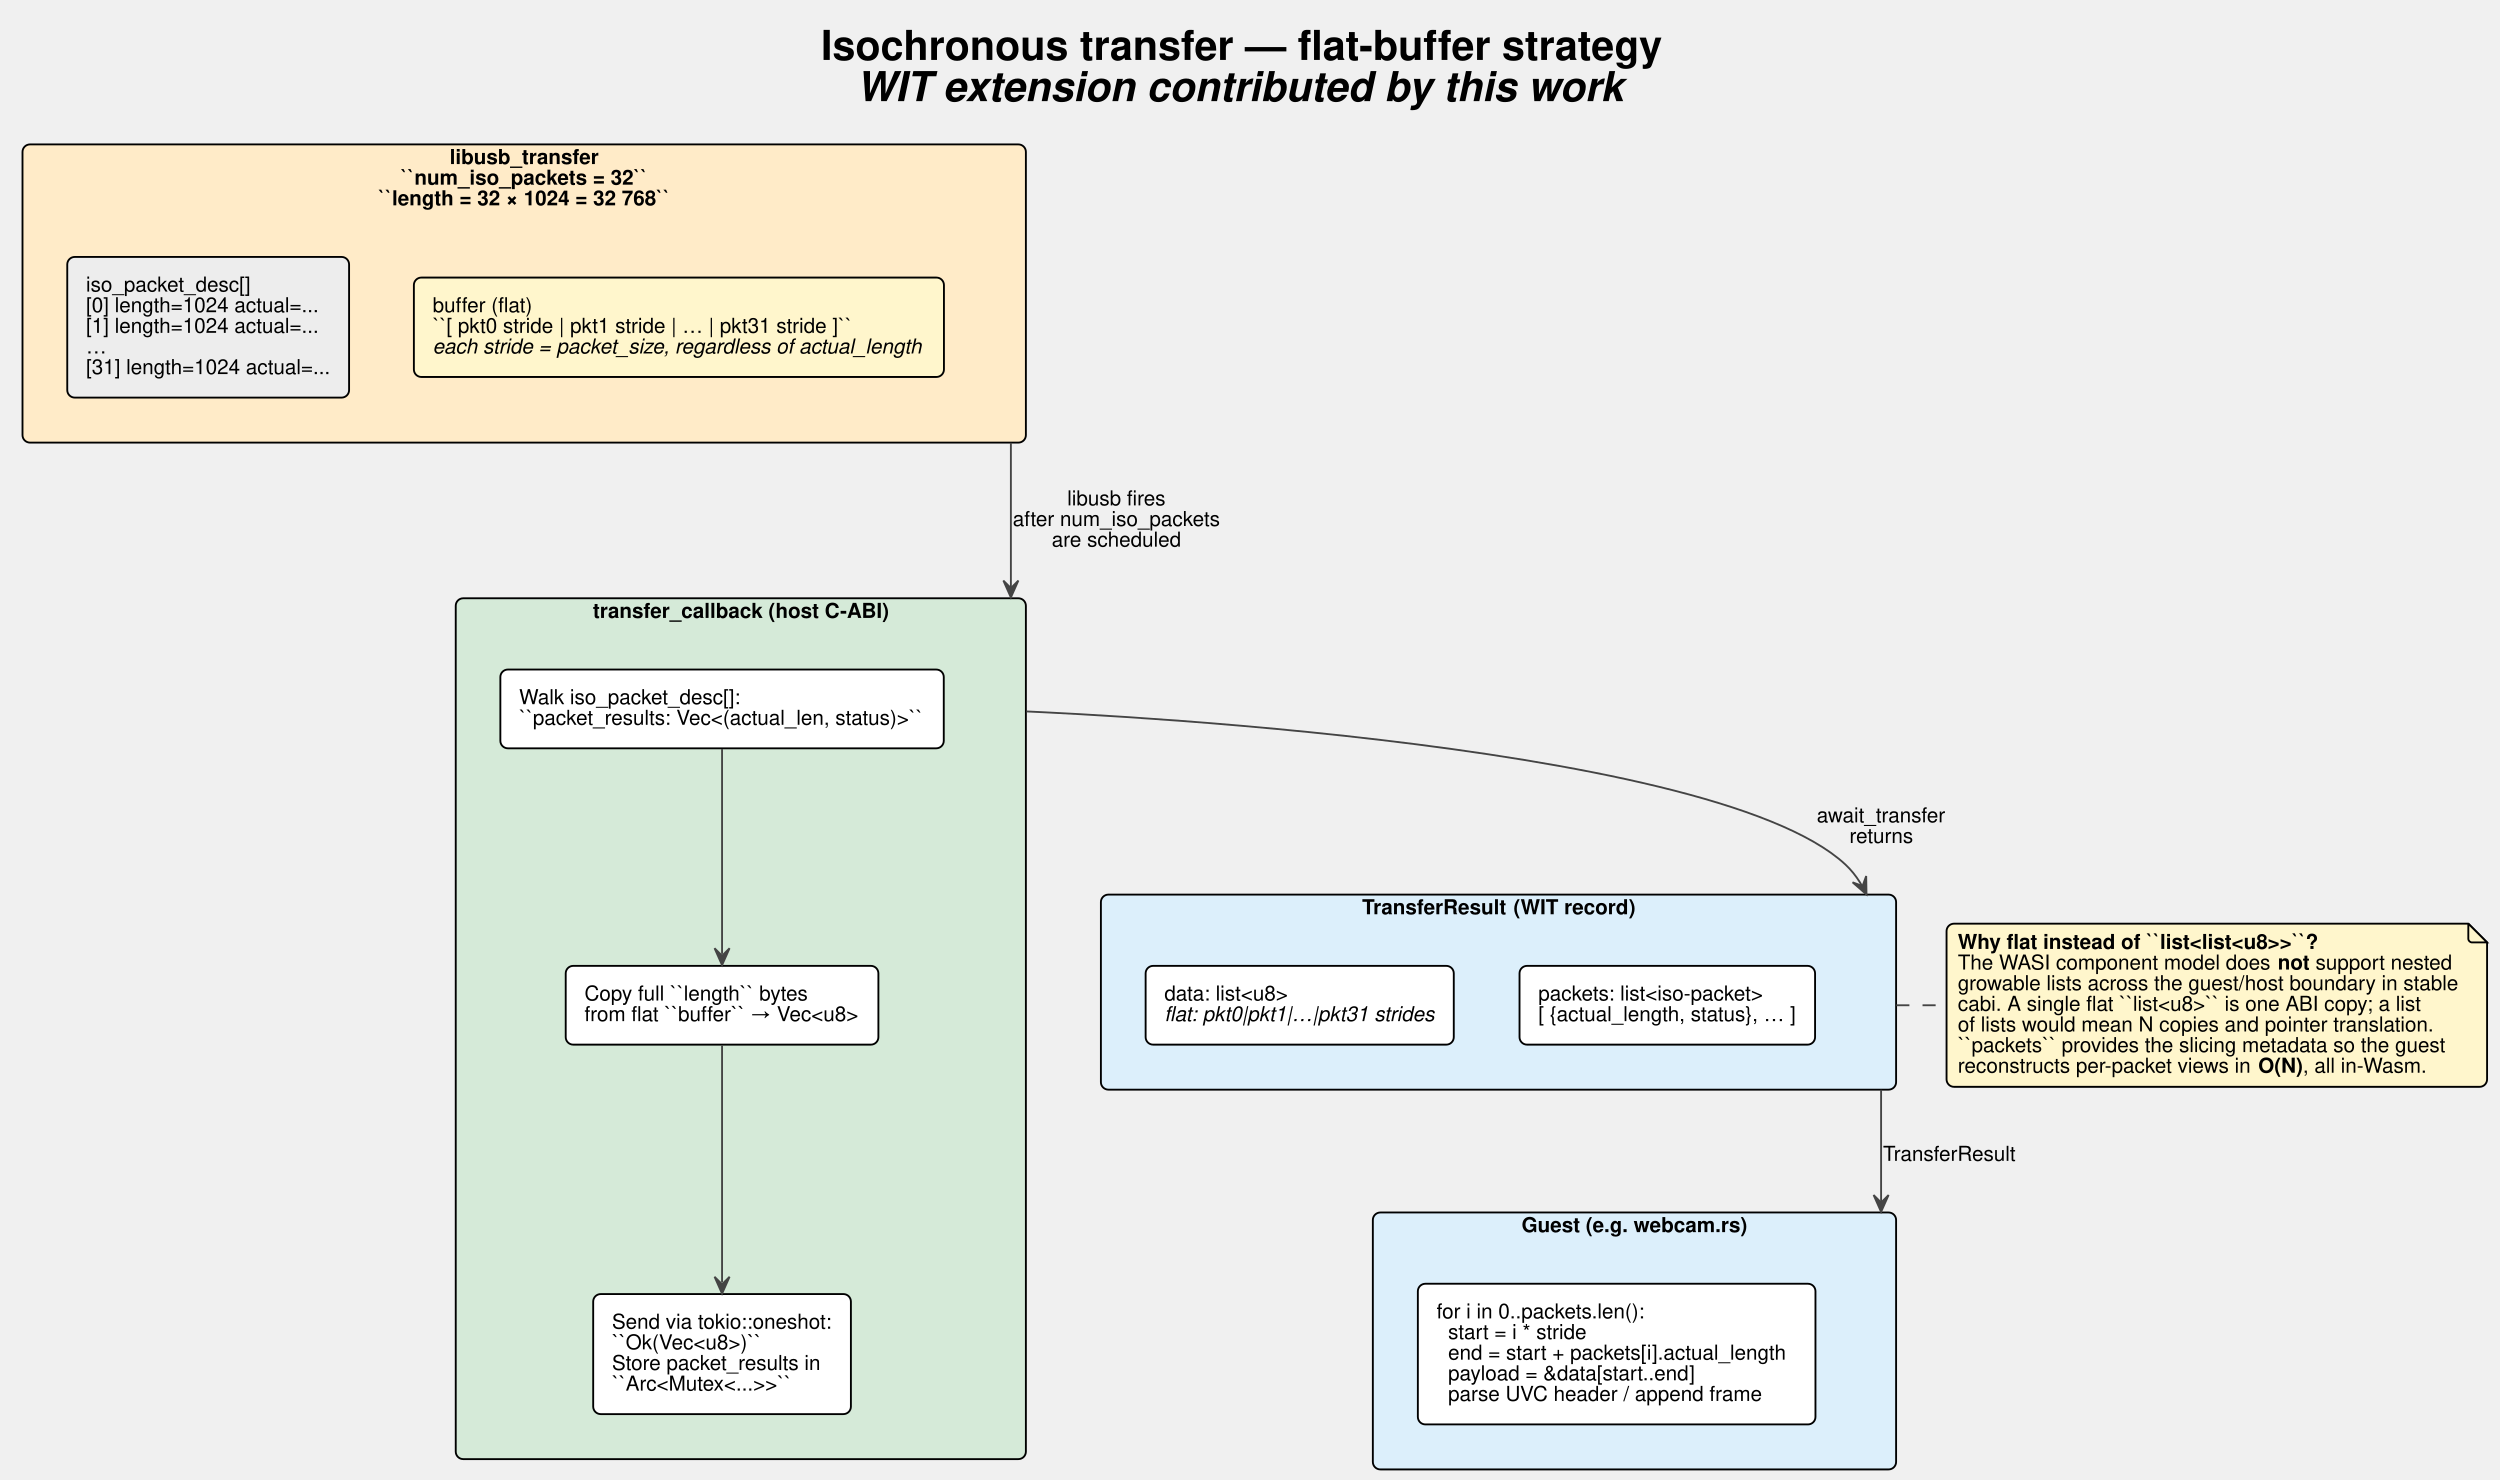
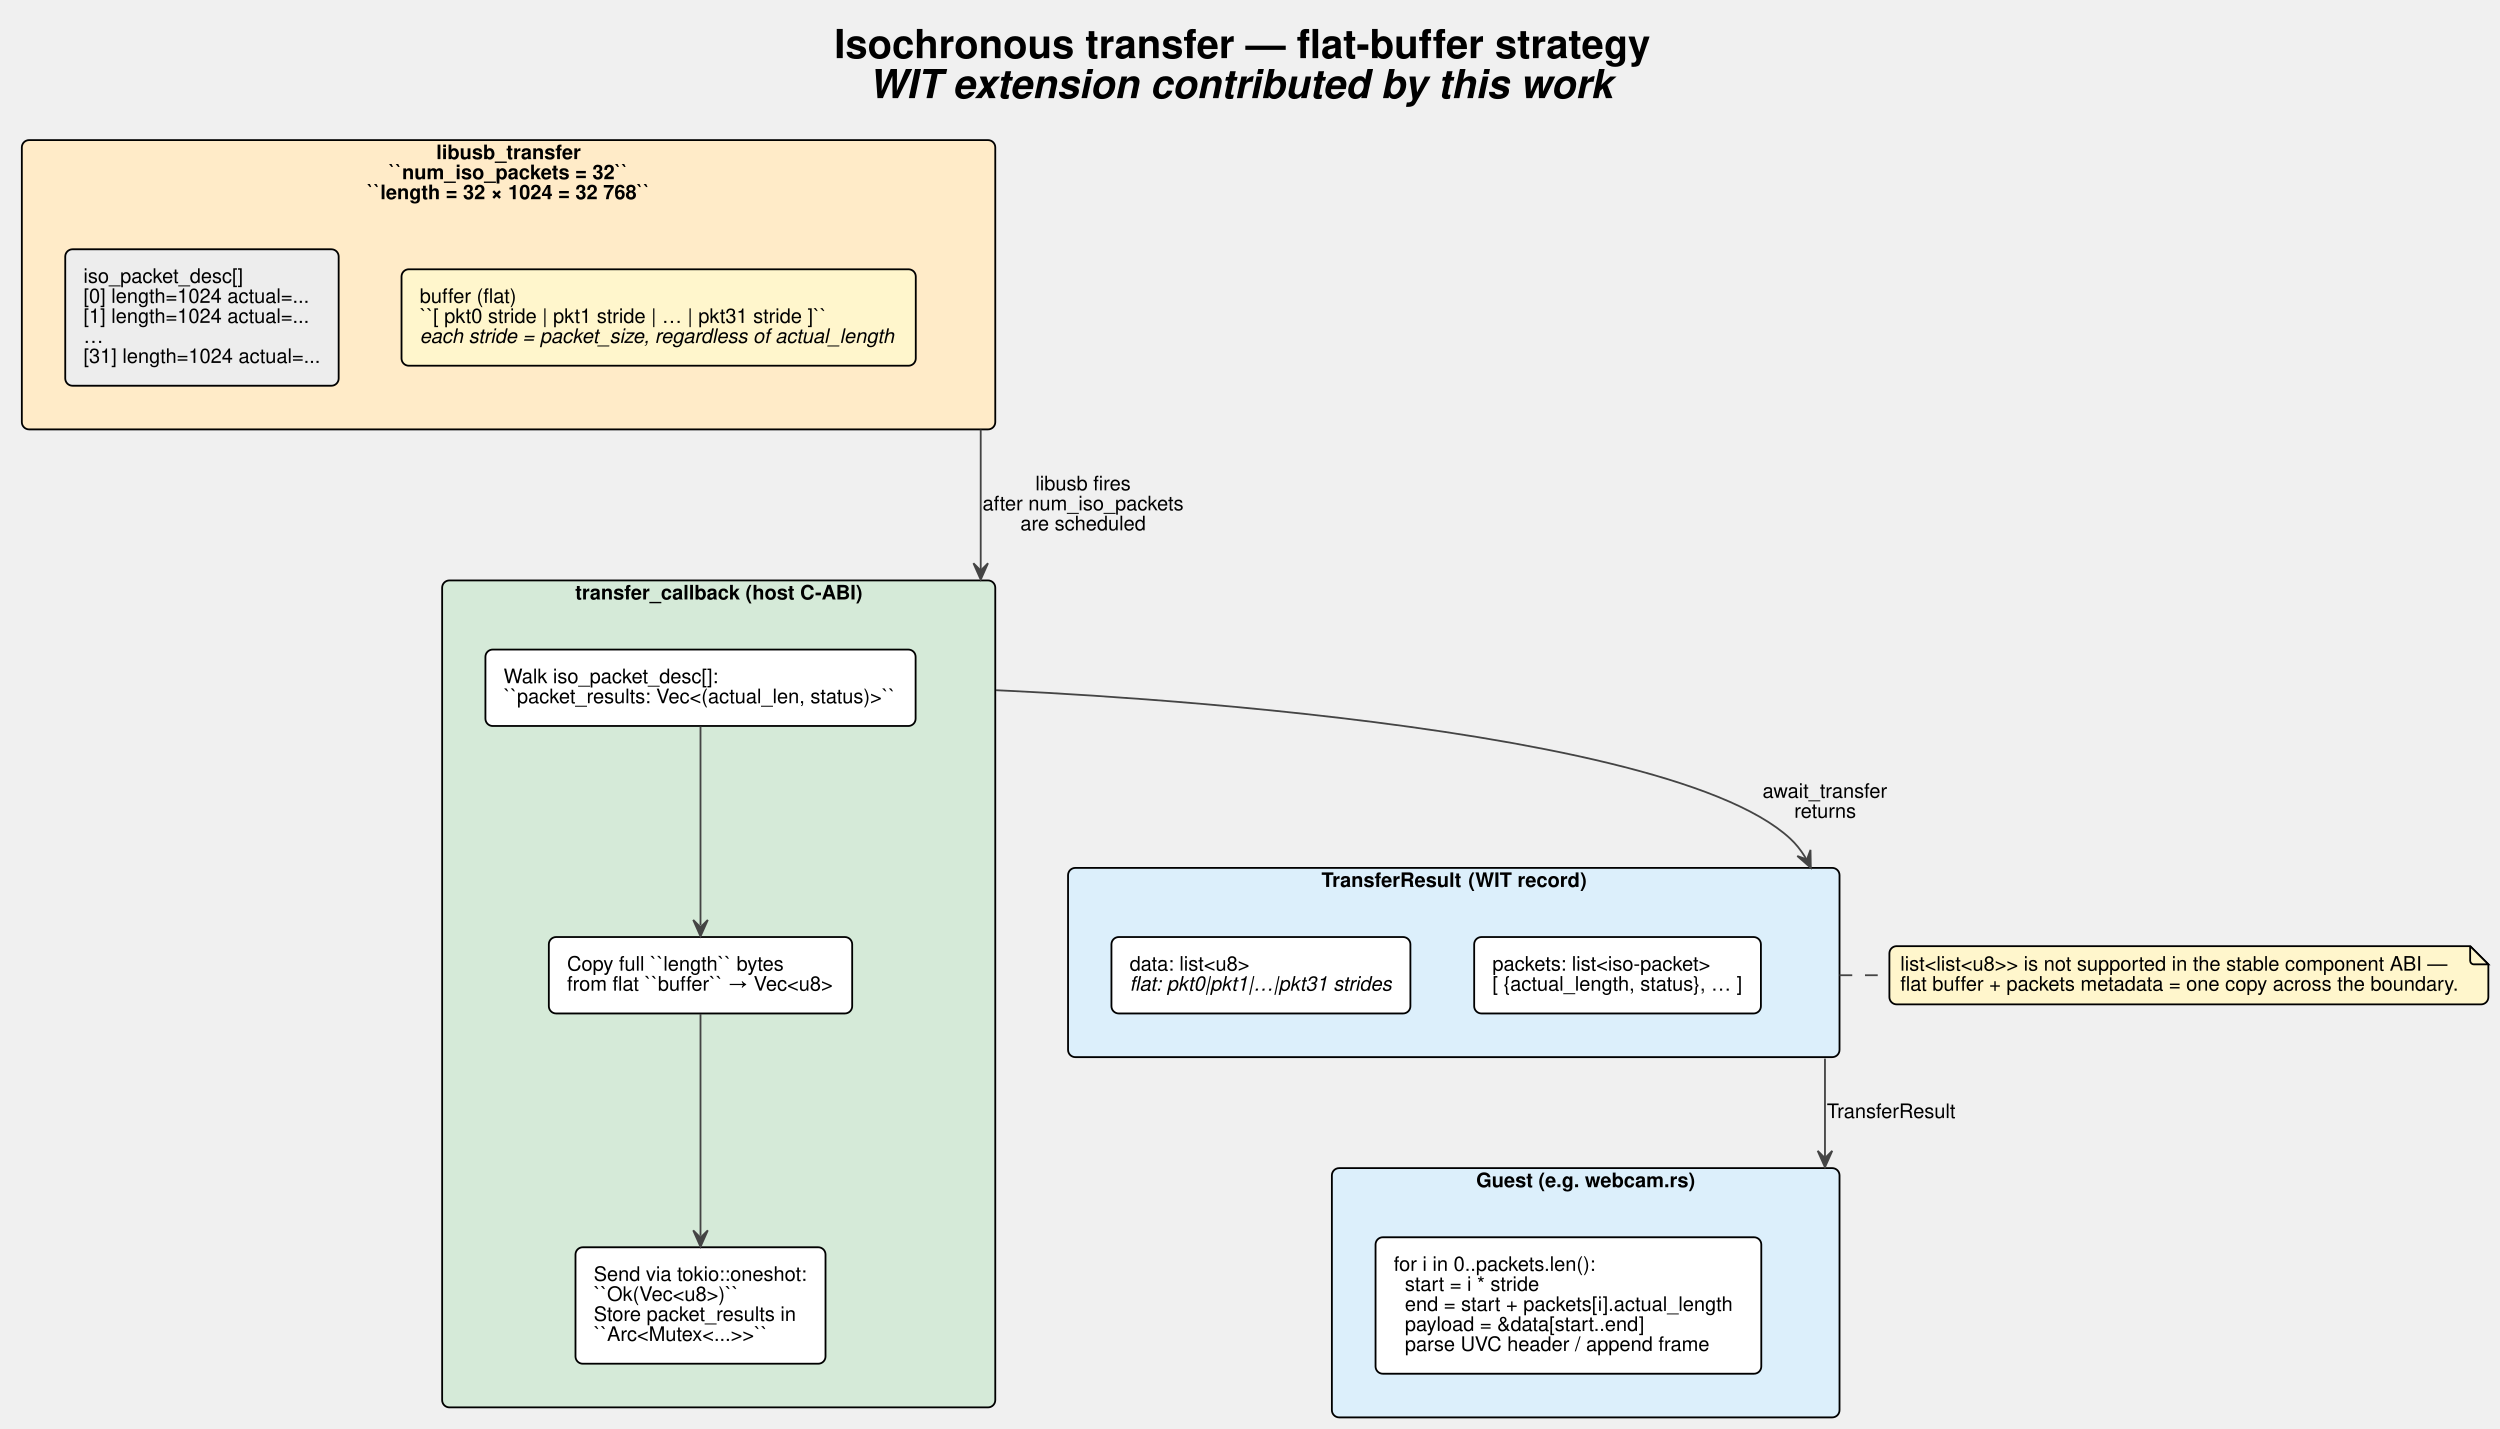
- <svg xmlns="http://www.w3.org/2000/svg" contentStyleType="text/css" data-diagram-type="DESCRIPTION" height="789px" preserveAspectRatio="none" style="width:1333px;height:789px;background:#FFFFFF;" version="1.1" viewBox="0 0 1333 789" width="1333px" zoomAndPan="magnify">
+ <svg xmlns="http://www.w3.org/2000/svg" contentStyleType="text/css" data-diagram-type="DESCRIPTION" height="785px" preserveAspectRatio="none" style="width:1374px;height:785px;background:#FFFFFF;" version="1.1" viewBox="0 0 1374 785" width="1374px" zoomAndPan="magnify">
  <defs />
  <g>
    <g class="title" data-source-line="8">
-       <text fill="#000000" font-family="'Helvetica'" font-size="22" font-weight="bold" lengthAdjust="spacing" textLength="448.626" x="437.74" y="31.94">Isochronous transfer — flat-buffer strategy</text>
-       <text fill="#000000" font-family="'Helvetica'" font-size="22" font-style="italic" font-weight="bold" lengthAdjust="spacing" textLength="410.695" x="456.706" y="53.94">WIT extension contributed by this work</text>
+       <text fill="#000000" font-family="'Helvetica'" font-size="22" font-weight="bold" lengthAdjust="spacing" textLength="448.626" x="458.486" y="31.94">Isochronous transfer — flat-buffer strategy</text>
+       <text fill="#000000" font-family="'Helvetica'" font-size="22" font-style="italic" font-weight="bold" lengthAdjust="spacing" textLength="410.695" x="477.451" y="53.94">WIT extension contributed by this work</text>
    </g>
    <g class="cluster" data-entity="xfer" data-source-line="10" data-uid="ent0002" id="cluster_xfer">
      <rect fill="#FFEBC8" height="159" rx="4" ry="4" style="stroke:#000000;stroke-width:1;" width="535" x="12" y="77" />
      <text fill="#000000" font-family="'Helvetica'" font-size="11" font-weight="bold" lengthAdjust="spacing" textLength="79.465" x="239.767" y="87.47">libusb_transfer</text>
      <text fill="#000000" font-family="'Helvetica'" font-size="11" font-weight="bold" lengthAdjust="spacing" textLength="131.742" x="213.629" y="98.47">``num_iso_packets = 32``</text>
      <text fill="#000000" font-family="'Helvetica'" font-size="11" font-weight="bold" lengthAdjust="spacing" textLength="155.606" x="201.697" y="109.47">``length = 32 × 1024 = 32 768``</text>
    </g>
    <g class="cluster" data-entity="cb" data-source-line="15" data-uid="ent0005" id="cluster_cb">
-       <rect fill="#D5EAD8" height="459" rx="4" ry="4" style="stroke:#000000;stroke-width:1;" width="304" x="243" y="319" />
+       <rect fill="#D5EAD8" height="454.5" rx="4" ry="4" style="stroke:#000000;stroke-width:1;" width="304" x="243" y="319" />
      <text fill="#000000" font-family="'Helvetica'" font-size="11" font-weight="bold" lengthAdjust="spacing" textLength="90.498" x="316.147" y="329.47">transfer_callback</text>
      <text fill="#000000" font-family="'Helvetica'" font-size="11" font-weight="bold" lengthAdjust="spacing" textLength="64.152" x="409.701" y="329.47">(host C-ABI)</text>
    </g>
    <g class="cluster" data-entity="result" data-source-line="25" data-uid="ent0012" id="cluster_result">
      <rect fill="#DCEFFB" height="104" rx="4" ry="4" style="stroke:#000000;stroke-width:1;" width="424" x="587" y="477" />
      <text fill="#000000" font-family="'Helvetica'" font-size="11" font-weight="bold" lengthAdjust="spacing" textLength="77.634" x="726.267" y="487.47">TransferResult</text>
      <text fill="#000000" font-family="'Helvetica'" font-size="11" font-weight="bold" lengthAdjust="spacing" textLength="64.775" x="806.957" y="487.47">(WIT record)</text>
    </g>
    <g class="cluster" data-entity="guest" data-source-line="32" data-uid="ent0016" id="cluster_guest">
-       <rect fill="#DCEFFB" height="137" rx="4" ry="4" style="stroke:#000000;stroke-width:1;" width="279" x="732" y="646.5" />
-       <text fill="#000000" font-family="'Helvetica'" font-size="11" font-weight="bold" lengthAdjust="spacing" textLength="31.174" x="811.287" y="656.97">Guest</text>
-       <text fill="#000000" font-family="'Helvetica'" font-size="11" font-weight="bold" lengthAdjust="spacing" textLength="86.195" x="845.517" y="656.97">(e.g. webcam.rs)</text>
+       <rect fill="#DCEFFB" height="137" rx="4" ry="4" style="stroke:#000000;stroke-width:1;" width="279" x="732" y="642" />
+       <text fill="#000000" font-family="'Helvetica'" font-size="11" font-weight="bold" lengthAdjust="spacing" textLength="31.174" x="811.287" y="652.47">Guest</text>
+       <text fill="#000000" font-family="'Helvetica'" font-size="11" font-weight="bold" lengthAdjust="spacing" textLength="86.195" x="845.517" y="652.47">(e.g. webcam.rs)</text>
    </g>
    <g class="entity" data-entity="descs" data-source-line="11" data-uid="ent0003" id="entity_descs">
      <rect fill="#EDEDED" height="75" rx="4" ry="4" style="stroke:#000000;stroke-width:1;" width="150.27" x="35.86" y="137" />
      <text fill="#000000" font-family="'Helvetica'" font-size="11" lengthAdjust="spacing" textLength="88.054" x="45.86" y="155.47">iso_packet_desc[]</text>
      <text fill="#000000" font-family="'Helvetica'" font-size="11" lengthAdjust="spacing" textLength="124.153" x="45.86" y="166.47">[0] length=1024 actual=...</text>
      <text fill="#000000" font-family="'Helvetica'" font-size="11" lengthAdjust="spacing" textLength="124.153" x="45.86" y="177.47">[1] length=1024 actual=...</text>
      <text fill="#000000" font-family="'Helvetica'" font-size="11" lengthAdjust="spacing" textLength="11" x="45.86" y="188.47">…</text>
      <text fill="#000000" font-family="'Helvetica'" font-size="11" lengthAdjust="spacing" textLength="130.27" x="45.86" y="199.47">[31] length=1024 actual=...</text>
    </g>
    <g class="entity" data-entity="buf" data-source-line="12" data-uid="ent0004" id="entity_buf">
      <rect fill="#FFF6CC" height="53" rx="4" ry="4" style="stroke:#000000;stroke-width:1;" width="282.63" x="220.68" y="148" />
      <text fill="#000000" font-family="'Helvetica'" font-size="11" lengthAdjust="spacing" textLength="53.185" x="230.68" y="166.47">buffer (flat)</text>
      <text fill="#000000" font-family="'Helvetica'" font-size="11" lengthAdjust="spacing" textLength="223.142" x="230.68" y="177.47">``[ pkt0 stride | pkt1 stride | … | pkt31 stride ]``</text>
      <text fill="#000000" font-family="'Helvetica'" font-size="11" font-style="italic" lengthAdjust="spacing" textLength="262.63" x="230.68" y="188.47">each stride = packet_size, regardless of actual_length</text>
    </g>
    <g class="entity" data-entity="walk" data-source-line="16" data-uid="ent0006" id="entity_walk">
      <rect fill="#FFFFFF" height="42" rx="4" ry="4" style="stroke:#000000;stroke-width:1;" width="236.428" x="266.79" y="357" />
      <text fill="#000000" font-family="'Helvetica'" font-size="11" lengthAdjust="spacing" textLength="118.61" x="276.79" y="375.47">Walk iso_packet_desc[]:</text>
      <text fill="#000000" font-family="'Helvetica'" font-size="11" lengthAdjust="spacing" textLength="216.428" x="276.79" y="386.47">``packet_results: Vec&lt;(actual_len, status)&gt;``</text>
    </g>
    <g class="entity" data-entity="copy" data-source-line="17" data-uid="ent0007" id="entity_copy">
      <rect fill="#FFFFFF" height="42" rx="4" ry="4" style="stroke:#000000;stroke-width:1;" width="166.717" x="301.64" y="515" />
      <text fill="#000000" font-family="'Helvetica'" font-size="11" lengthAdjust="spacing" textLength="119.824" x="311.64" y="533.47">Copy full ``length`` bytes</text>
      <text fill="#000000" font-family="'Helvetica'" font-size="11" lengthAdjust="spacing" textLength="146.717" x="311.64" y="544.47">from flat ``buffer`` → Vec&lt;u8&gt;</text>
    </g>
    <g class="entity" data-entity="send" data-source-line="18" data-uid="ent0008" id="entity_send">
-       <rect fill="#FFFFFF" height="64" rx="4" ry="4" style="stroke:#000000;stroke-width:1;" width="137.412" x="316.29" y="690" />
-       <text fill="#000000" font-family="'Helvetica'" font-size="11" lengthAdjust="spacing" textLength="117.412" x="326.29" y="708.47">Send via tokio::oneshot:</text>
-       <text fill="#000000" font-family="'Helvetica'" font-size="11" lengthAdjust="spacing" textLength="80.072" x="326.29" y="719.47">``Ok(Vec&lt;u8&gt;)``</text>
-       <text fill="#000000" font-family="'Helvetica'" font-size="11" lengthAdjust="spacing" textLength="111.891" x="326.29" y="730.47">Store packet_results in</text>
-       <text fill="#000000" font-family="'Helvetica'" font-size="11" lengthAdjust="spacing" textLength="95.971" x="326.29" y="741.47">``Arc&lt;Mutex&lt;...&gt;&gt;``</text>
+       <rect fill="#FFFFFF" height="64" rx="4" ry="4" style="stroke:#000000;stroke-width:1;" width="137.412" x="316.29" y="685.5" />
+       <text fill="#000000" font-family="'Helvetica'" font-size="11" lengthAdjust="spacing" textLength="117.412" x="326.29" y="703.97">Send via tokio::oneshot:</text>
+       <text fill="#000000" font-family="'Helvetica'" font-size="11" lengthAdjust="spacing" textLength="80.072" x="326.29" y="714.97">``Ok(Vec&lt;u8&gt;)``</text>
+       <text fill="#000000" font-family="'Helvetica'" font-size="11" lengthAdjust="spacing" textLength="111.891" x="326.29" y="725.97">Store packet_results in</text>
+       <text fill="#000000" font-family="'Helvetica'" font-size="11" lengthAdjust="spacing" textLength="95.971" x="326.29" y="736.97">``Arc&lt;Mutex&lt;...&gt;&gt;``</text>
    </g>
    <g class="entity" data-entity="rdata" data-source-line="26" data-uid="ent0013" id="entity_rdata">
      <rect fill="#FFFFFF" height="42" rx="4" ry="4" style="stroke:#000000;stroke-width:1;" width="164.305" x="610.85" y="515" />
      <text fill="#000000" font-family="'Helvetica'" font-size="11" lengthAdjust="spacing" textLength="66.048" x="620.85" y="533.47">data: list&lt;u8&gt;</text>
      <text fill="#000000" font-family="'Helvetica'" font-size="11" font-style="italic" lengthAdjust="spacing" textLength="144.305" x="620.85" y="544.47">flat: pkt0|pkt1|…|pkt31 strides</text>
    </g>
    <g class="entity" data-entity="rpkts" data-source-line="27" data-uid="ent0014" id="entity_rpkts">
      <rect fill="#FFFFFF" height="42" rx="4" ry="4" style="stroke:#000000;stroke-width:1;" width="157.586" x="810.21" y="515" />
      <text fill="#000000" font-family="'Helvetica'" font-size="11" lengthAdjust="spacing" textLength="120.447" x="820.21" y="533.47">packets: list&lt;iso-packet&gt;</text>
      <text fill="#000000" font-family="'Helvetica'" font-size="11" lengthAdjust="spacing" textLength="137.586" x="820.21" y="544.47">[ {actual_length, status}, … ]</text>
    </g>
    <g class="entity" data-entity="parse" data-source-line="33" data-uid="ent0017" id="entity_parse">
-       <rect fill="#FFFFFF" height="75" rx="4" ry="4" style="stroke:#000000;stroke-width:1;" width="212.006" x="756" y="684.5" />
-       <text fill="#000000" font-family="'Helvetica'" font-size="11" lengthAdjust="spacing" textLength="111.268" x="766" y="702.97">for i in 0..packets.len():</text>
-       <text fill="#000000" font-family="'Helvetica'" font-size="11" lengthAdjust="spacing" textLength="73.665" x="772.112" y="713.97">start = i * stride</text>
-       <text fill="#000000" font-family="'Helvetica'" font-size="11" lengthAdjust="spacing" textLength="185.894" x="772.112" y="724.97">end   = start + packets[i].actual_length</text>
-       <text fill="#000000" font-family="'Helvetica'" font-size="11" lengthAdjust="spacing" textLength="131.785" x="772.112" y="735.97">payload = &amp;data[start..end]</text>
-       <text fill="#000000" font-family="'Helvetica'" font-size="11" lengthAdjust="spacing" textLength="168.153" x="772.112" y="746.97">parse UVC header / append frame</text>
+       <rect fill="#FFFFFF" height="75" rx="4" ry="4" style="stroke:#000000;stroke-width:1;" width="212.006" x="756" y="680" />
+       <text fill="#000000" font-family="'Helvetica'" font-size="11" lengthAdjust="spacing" textLength="111.268" x="766" y="698.47">for i in 0..packets.len():</text>
+       <text fill="#000000" font-family="'Helvetica'" font-size="11" lengthAdjust="spacing" textLength="73.665" x="772.112" y="709.47">start = i * stride</text>
+       <text fill="#000000" font-family="'Helvetica'" font-size="11" lengthAdjust="spacing" textLength="185.894" x="772.112" y="720.47">end   = start + packets[i].actual_length</text>
+       <text fill="#000000" font-family="'Helvetica'" font-size="11" lengthAdjust="spacing" textLength="131.785" x="772.112" y="731.47">payload = &amp;data[start..end]</text>
+       <text fill="#000000" font-family="'Helvetica'" font-size="11" lengthAdjust="spacing" textLength="168.153" x="772.112" y="742.47">parse UVC header / append frame</text>
    </g>
    <g class="entity" data-entity="GMN19" data-source-line="39" data-uid="ent0020" id="entity_GMN19">
-       <path d="M1037.9,496.5 L1037.9,575.5 A4,4 0 0 0 1041.9,579.5 L1322.107,579.5 A4,4 0 0 0 1326.107,575.5 L1326.107,502.5 L1316.107,492.5 L1041.9,492.5 A4,4 0 0 0 1037.9,496.5" fill="#FFF6CC" style="stroke:#000000;stroke-width:1;" />
-       <path d="M1316.107,492.5 L1316.107,500.5 A2,2 0 0 0 1318.107,502.5 L1326.107,502.5 L1316.107,492.5" fill="#FFF6CC" style="stroke:#000000;stroke-width:1;" />
-       <text fill="#000000" font-family="'Helvetica'" font-size="11" font-weight="bold" lengthAdjust="spacing" textLength="192.527" x="1043.9" y="505.97">Why flat instead of ``list&lt;list&lt;u8&gt;&gt;``?</text>
-       <text fill="#000000" font-family="'Helvetica'" font-size="11" lengthAdjust="spacing" textLength="167.53" x="1043.9" y="516.97">The WASI component model does</text>
-       <text fill="#000000" font-family="'Helvetica'" font-size="11" font-weight="bold" lengthAdjust="spacing" textLength="17.102" x="1214.486" y="516.97">not</text>
-       <text fill="#000000" font-family="'Helvetica'" font-size="11" lengthAdjust="spacing" textLength="72.773" x="1234.644" y="516.97">support nested</text>
-       <text fill="#000000" font-family="'Helvetica'" font-size="11" lengthAdjust="spacing" textLength="267.207" x="1043.9" y="527.97">growable lists across the guest/host boundary in stable</text>
-       <text fill="#000000" font-family="'Helvetica'" font-size="11" lengthAdjust="spacing" textLength="250.664" x="1043.9" y="538.97">cabi.  A single flat ``list&lt;u8&gt;`` is one ABI copy; a list</text>
-       <text fill="#000000" font-family="'Helvetica'" font-size="11" lengthAdjust="spacing" textLength="254.359" x="1043.9" y="549.97">of lists would mean N copies and pointer translation.</text>
-       <text fill="#000000" font-family="'Helvetica'" font-size="11" lengthAdjust="spacing" textLength="261.073" x="1043.9" y="560.97">``packets`` provides the slicing metadata so the guest</text>
-       <text fill="#000000" font-family="'Helvetica'" font-size="11" lengthAdjust="spacing" textLength="157.115" x="1043.9" y="571.97">reconstructs per-packet views in</text>
-       <text fill="#000000" font-family="'Helvetica'" font-size="11" font-weight="bold" lengthAdjust="spacing" textLength="23.826" x="1204.071" y="571.97">O(N)</text>
-       <text fill="#000000" font-family="'Helvetica'" font-size="11" lengthAdjust="spacing" textLength="66.618" x="1227.898" y="571.97">, all in-Wasm.</text>
+       <path d="M1038.41,524 L1038.41,548 A4,4 0 0 0 1042.41,552 L1363.598,552 A4,4 0 0 0 1367.598,548 L1367.598,530 L1357.598,520 L1042.41,520 A4,4 0 0 0 1038.41,524" fill="#FFF6CC" style="stroke:#000000;stroke-width:1;" />
+       <path d="M1357.598,520 L1357.598,528 A2,2 0 0 0 1359.598,530 L1367.598,530 L1357.598,520" fill="#FFF6CC" style="stroke:#000000;stroke-width:1;" />
+       <text fill="#000000" font-family="'Helvetica'" font-size="11" lengthAdjust="spacing" textLength="300.846" x="1044.41" y="533.47">list&lt;list&lt;u8&gt;&gt; is not supported in the stable component ABI —</text>
+       <text fill="#000000" font-family="'Helvetica'" font-size="11" lengthAdjust="spacing" textLength="308.188" x="1044.41" y="544.47">flat buffer + packets metadata = one copy across the boundary.</text>
    </g>
    <g class="link" data-entity-1="walk" data-entity-2="copy" data-source-line="19" data-uid="lnk9" id="link_walk_copy">
      <path d="M385,399.39 C385,429.29 385,478.7 385,508.6" fill="none" id="walk-to-copy" style="stroke:#444444;stroke-width:1;" />
      <polygon fill="#444444" points="385,514.6,389,505.6,385,509.6,381,505.6,385,514.6" style="stroke:#444444;stroke-width:1;" />
    </g>
    <g class="link" data-entity-1="copy" data-entity-2="send" data-source-line="20" data-uid="lnk10" id="link_copy_send">
-       <path d="M385,557.39 C385,589.49 385,646.01 385,683.78" fill="none" id="copy-to-send" style="stroke:#444444;stroke-width:1;" />
-       <polygon fill="#444444" points="385,689.78,389,680.78,385,684.78,381,680.78,385,689.78" style="stroke:#444444;stroke-width:1;" />
+       <path d="M385,557.24 C385,588.42 385,642.42 385,679.21" fill="none" id="copy-to-send" style="stroke:#444444;stroke-width:1;" />
+       <polygon fill="#444444" points="385,685.21,389,676.21,385,680.21,381,676.21,385,685.21" style="stroke:#444444;stroke-width:1;" />
    </g>
    <g class="link" data-entity-1="xfer" data-entity-2="cb" data-source-line="23" data-uid="lnk11" id="link_xfer_cb">
      <path d="M539,236.117 C539,237.529 539,238.954 539,240.39 C539,251.878 539,264.082 539,276.285 C539,288.488 539,300.691 539,312.176 C539,313.612 539,315.037 539,316.449 C539,317.154 539,311.857 539,312.557" fill="none" id="xfer-to-cb" style="stroke:#444444;stroke-width:1;" />
      <polygon fill="#444444" points="539,318.557,543,309.557,539,313.557,535,309.557,539,318.557" style="stroke:#444444;stroke-width:1;" />
      <text fill="#000000" font-family="'Helvetica'" font-size="11" lengthAdjust="spacing" textLength="52.578" x="569.047" y="269.47">libusb fires</text>
      <text fill="#000000" font-family="'Helvetica'" font-size="11" lengthAdjust="spacing" textLength="110.671" x="540" y="280.47">after num_iso_packets</text>
      <text fill="#000000" font-family="'Helvetica'" font-size="11" lengthAdjust="spacing" textLength="69.105" x="560.783" y="291.47">are scheduled</text>
    </g>
    <g class="link" data-entity-1="cb" data-entity-2="result" data-source-line="30" data-uid="lnk15" id="link_cb_result">
      <path d="M547.395,379.347 C547.631,379.358 547.872,379.368 548.118,379.379 C548.609,379.401 549.119,379.425 549.647,379.449 C551.758,379.546 554.162,379.66 556.839,379.792 C567.544,380.32 582.605,381.139 600.746,382.329 C637.028,384.708 685.628,388.57 736.327,394.553 C837.727,406.517 947.53,426.965 984,461 C987.006,463.805 989.563,467.016 991.735,470.493 C992.821,472.231 993.811,474.037 994.712,475.891 C994.825,476.123 994.937,476.355 995.047,476.589 C995.101,476.705 992.63,471.38 992.684,471.497" fill="none" id="cb-to-result" style="stroke:#444444;stroke-width:1;" />
      <polygon fill="#444444" points="995.211,476.939,995.049,467.092,993.105,472.404,987.793,470.46,995.211,476.939" style="stroke:#444444;stroke-width:1;" />
      <text fill="#000000" font-family="'Helvetica'" font-size="11" lengthAdjust="spacing" textLength="69.088" x="968.69" y="438.47">await_transfer</text>
      <text fill="#000000" font-family="'Helvetica'" font-size="11" lengthAdjust="spacing" textLength="34.235" x="986.116" y="449.47">returns</text>
    </g>
    <g class="link" data-entity-1="result" data-entity-2="guest" data-source-line="36" data-uid="lnk18" id="link_result_guest">
-       <path d="M1003,581.091 C1003,585.928 1003,591.01 1003,596.255 C1003,606.746 1003,617.89 1003,629.034 C1003,634.606 1003,640.177 1003,645.667 C1003,645.838 1003,640.01 1003,640.181" fill="none" id="result-to-guest" style="stroke:#444444;stroke-width:1;" />
-       <polygon fill="#444444" points="1003,646.181,1007,637.181,1003,641.181,999,637.181,1003,646.181" style="stroke:#444444;stroke-width:1;" />
-       <text fill="#000000" font-family="'Helvetica'" font-size="11" lengthAdjust="spacing" textLength="72.134" x="1004" y="618.97">TransferResult</text>
+       <path d="M1003,581.794 C1003,582.391 1003,582.991 1003,583.596 C1003,584.804 1003,586.026 1003,587.26 C1003,589.73 1003,592.248 1003,594.807 C1003,605.041 1003,615.913 1003,626.784 C1003,629.501 1003,632.219 1003,634.927 C1003,636.281 1003,637.632 1003,638.98 C1003,639.653 1003,640.326 1003,640.998 C1003,641.166 1003,635.334 1003,635.502" fill="none" id="result-to-guest" style="stroke:#444444;stroke-width:1;" />
+       <polygon fill="#444444" points="1003,641.502,1007,632.502,1003,636.502,999,632.502,1003,641.502" style="stroke:#444444;stroke-width:1;" />
+       <text fill="#000000" font-family="'Helvetica'" font-size="11" lengthAdjust="spacing" textLength="72.134" x="1004" y="614.47">TransferResult</text>
    </g>
    <g class="link" data-entity-1="result" data-entity-2="GMN19" data-source-line="39" data-uid="lnk21" id="link_result_GMN19">
-       <path d="M1011.089,536 C1011.441,536 1011.793,536 1012.145,536 C1014.96,536 1017.775,536 1020.59,536 C1026.22,536 1031.85,536 1037.48,536" fill="none" id="result-GMN19" style="stroke:#444444;stroke-width:1;stroke-dasharray:7,7;" />
+       <path d="M1011.001,536 C1011.091,536 1011.18,536 1011.269,536 C1011.626,536 1011.982,536 1012.339,536 C1015.192,536 1018.046,536 1020.9,536 C1026.608,536 1032.315,536 1038.02,536" fill="none" id="result-GMN19" style="stroke:#444444;stroke-width:1;stroke-dasharray:7,7;" />
    </g>
  </g>
</svg>
